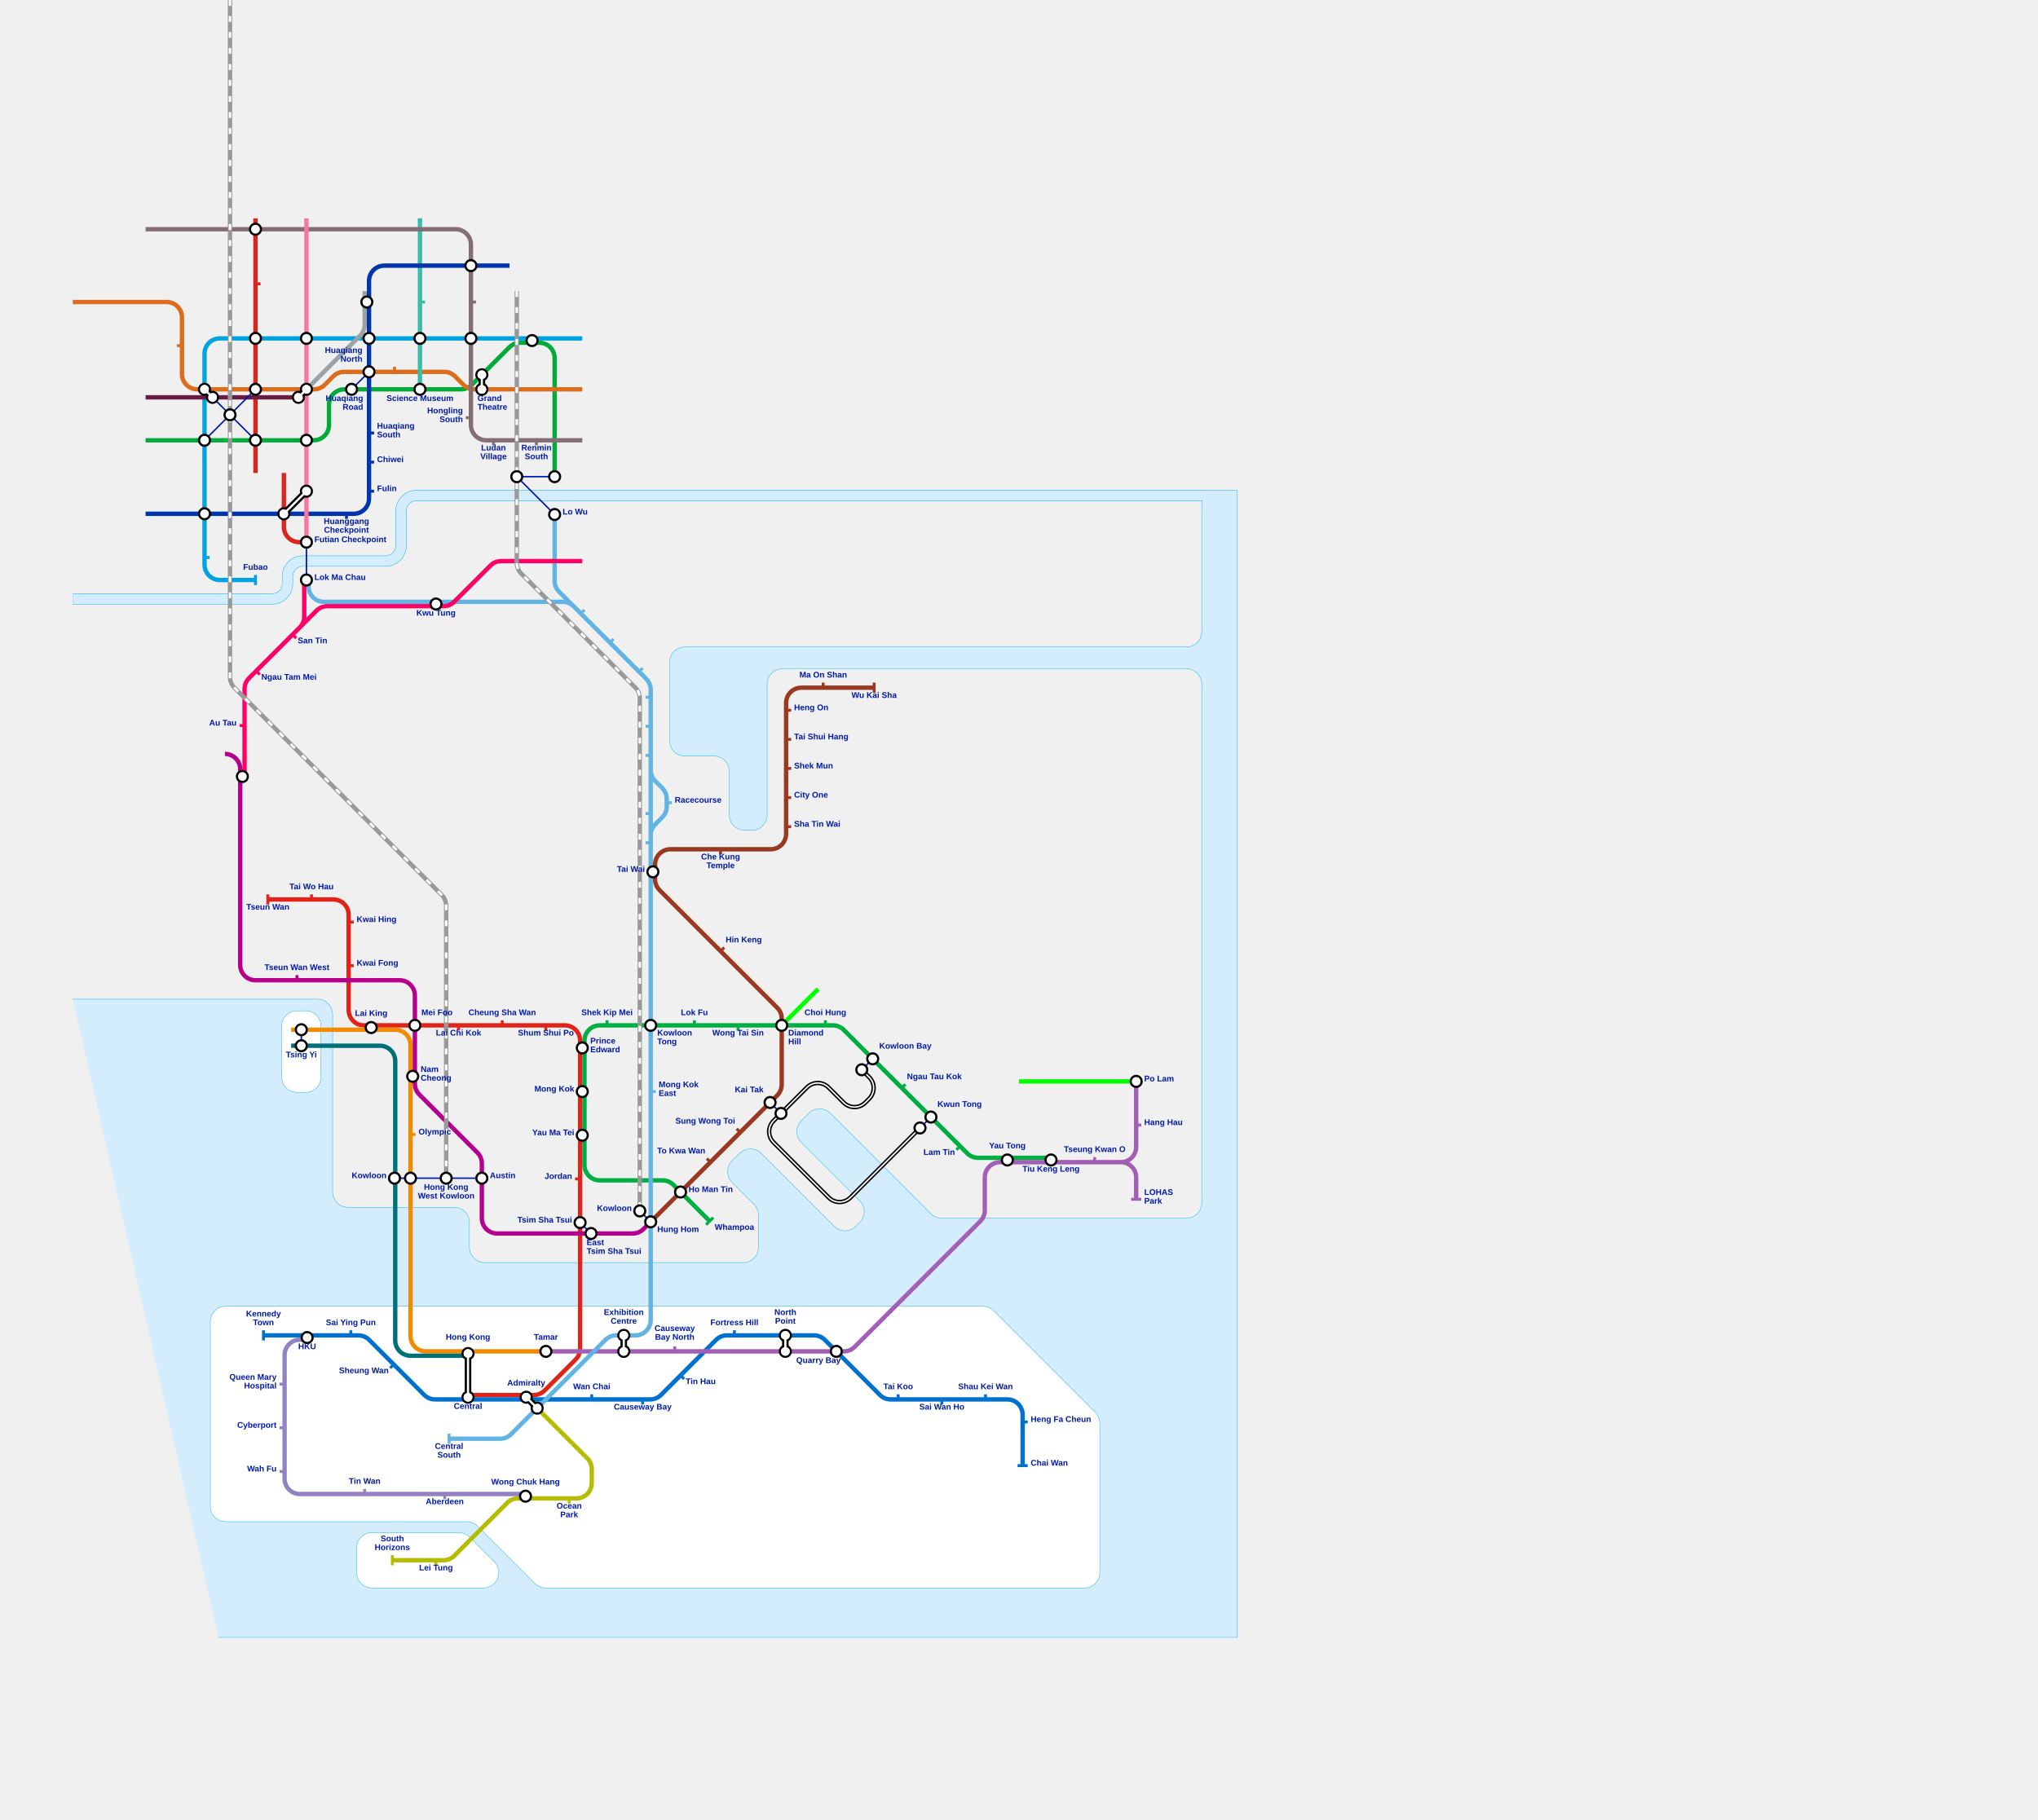
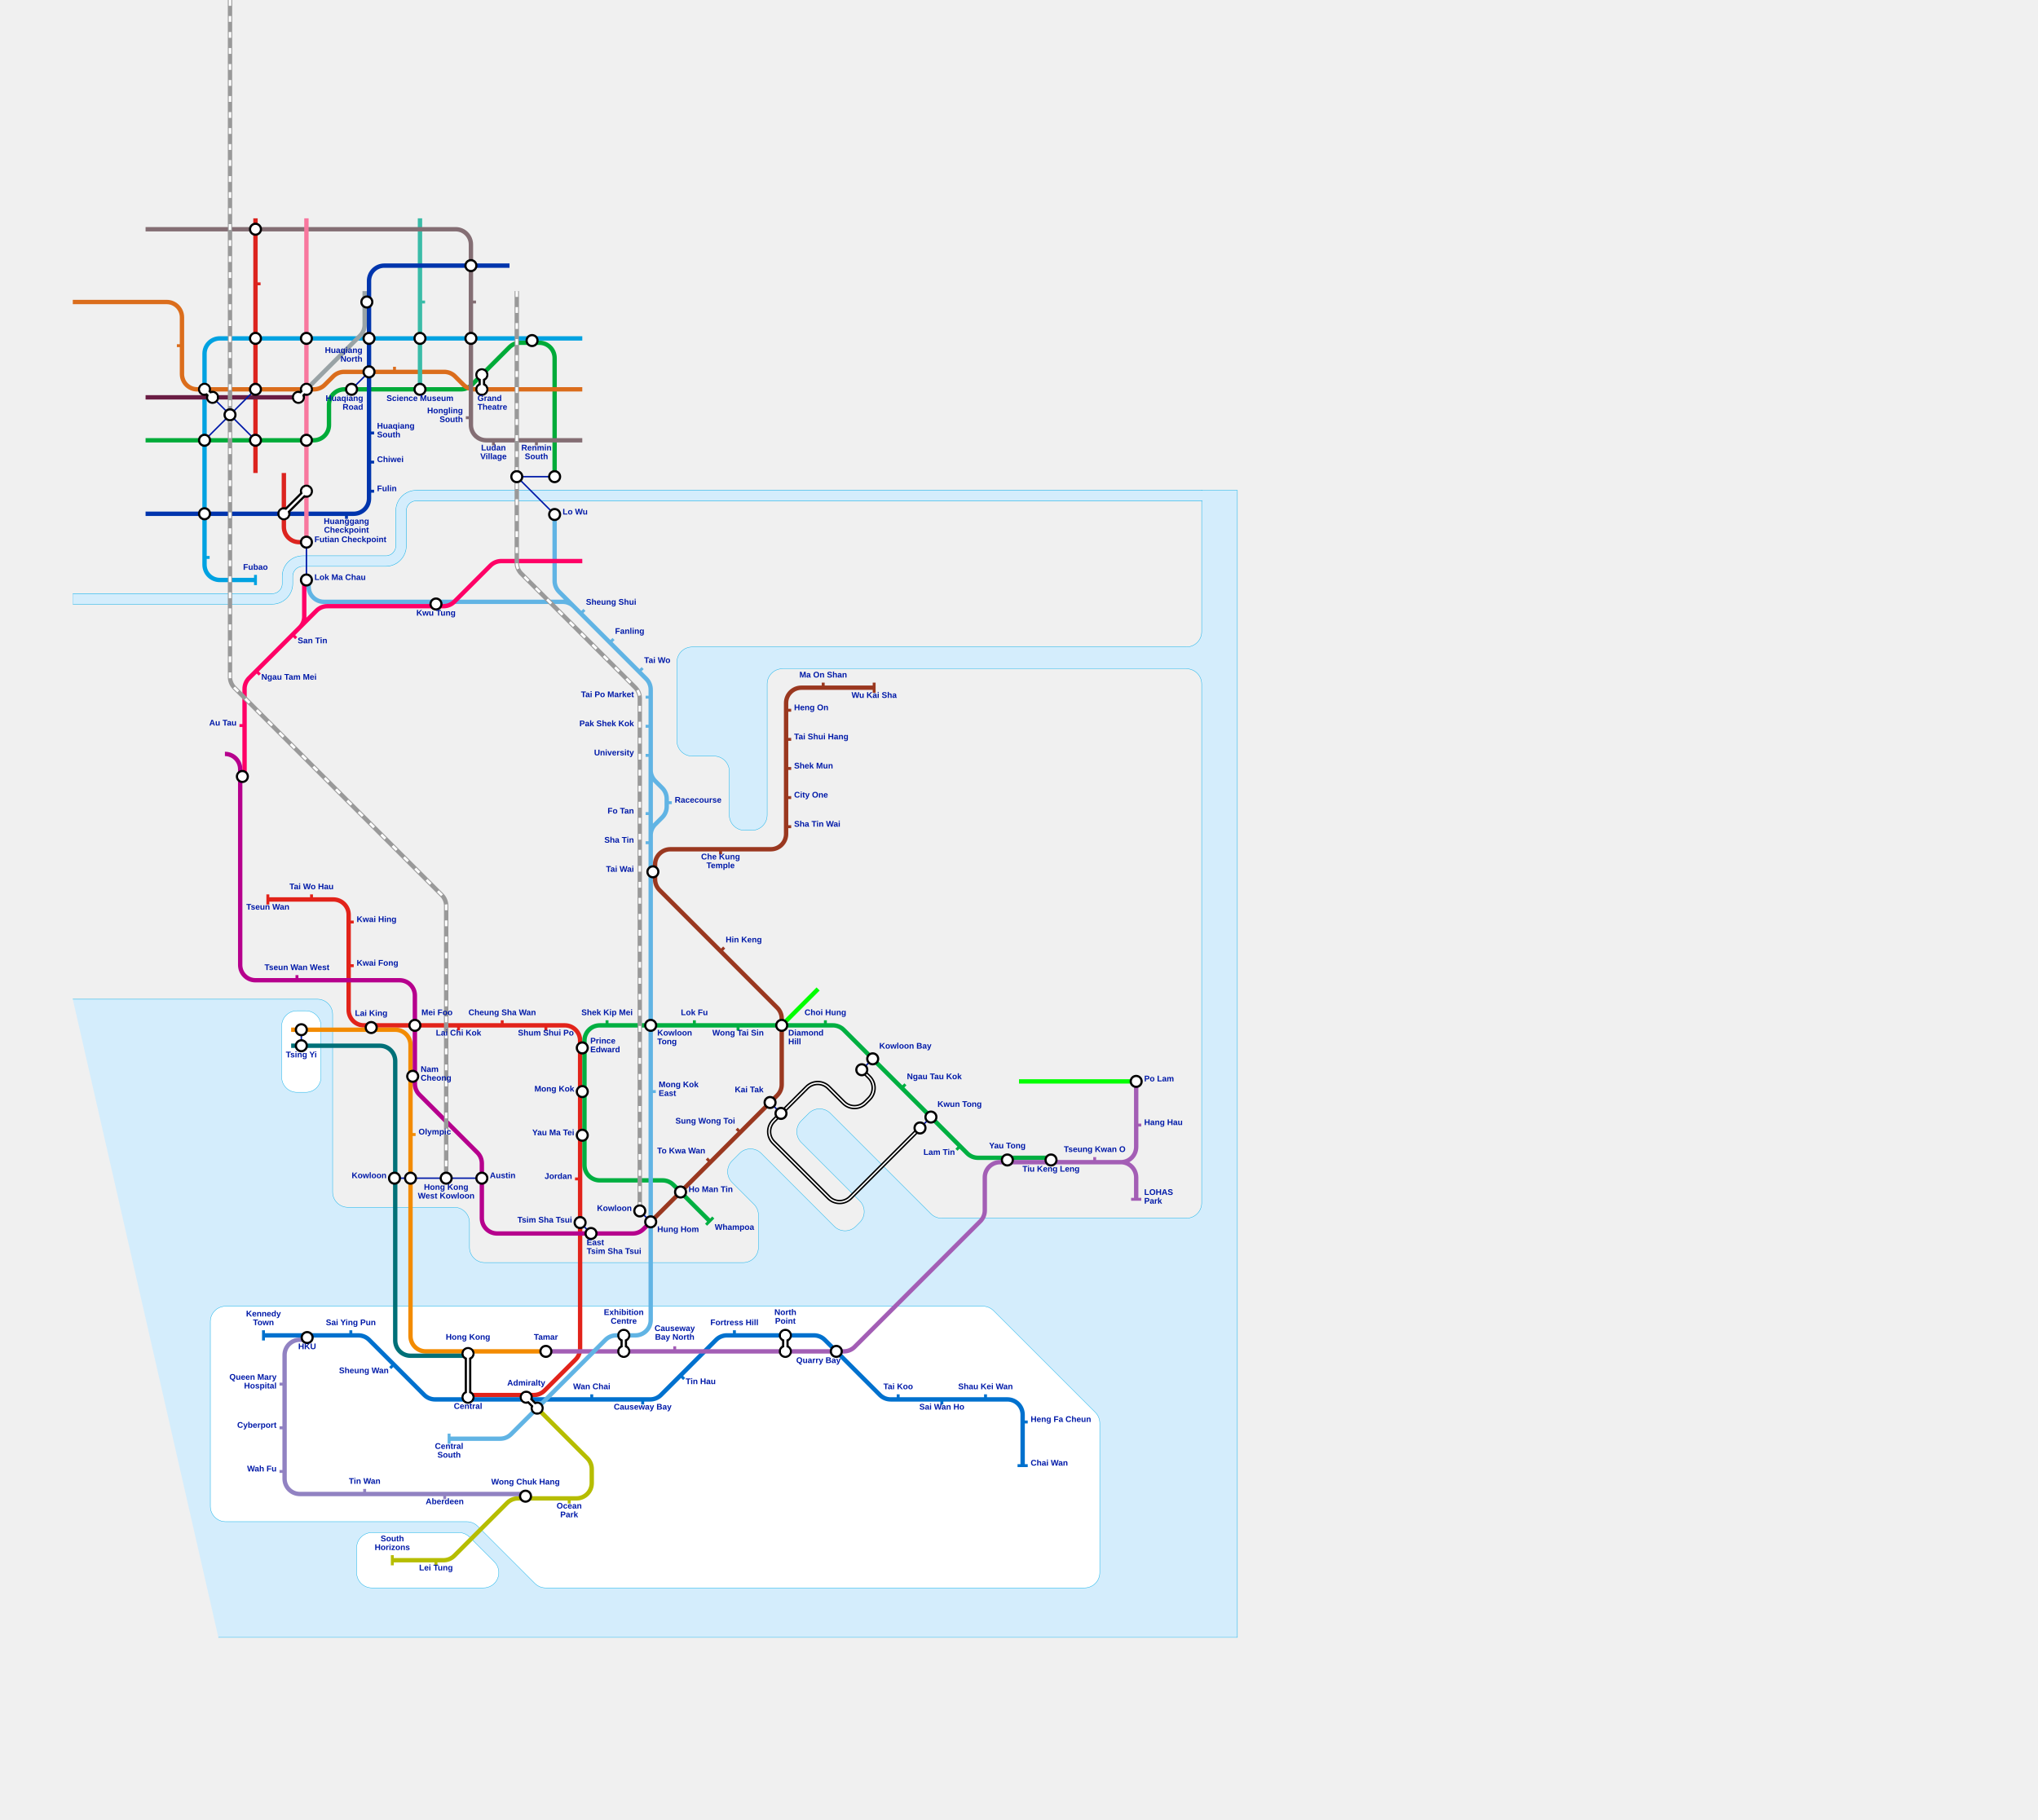
<svg xmlns="http://www.w3.org/2000/svg" xmlns:xlink="http://www.w3.org/1999/xlink" width="2800" height="2500" viewBox="-800 -1500 2800 2500">
  <style type="text/css">
        .LineDiagram {fill:none;stroke-width:6}
        .NonGZMTR {stroke:#fff;stroke-width:2}
        .Railway {stroke-dasharray:8,14;stroke-width:3.5;stroke:#fff}
        .DumbbellBG {stroke:#000;stroke-width:9}
        .DumbbellFG {stroke:#fff;stroke-width:3}
        .PaidTunnel {fill:none;stroke:#0019A8;stroke-width:2}
        .RiverBG {fill:none;stroke-width:15;stroke:#00ABE7}
        .RiverFG {fill:none;stroke-width:14;stroke:#D4EDFC}
        .Sea {stroke-width:0.5;stroke:#00ABE7;fill:#D4EDFC}
        .Island {stroke-width:0.5;stroke:#00ABE7;fill:#fff}
        .FlagBox {fill:none;stroke-width:8}
        .FlagBoxNameEN {
            font-family:Arial,"Hiragino Mincho ProN","PingFang HK","Meiryo UI",Meiryo,"Microsoft Jhenghei UI","Arial Unicode MS",sans-serif;
            font-weight:bold;
            alignment-baseline:middle;
            text-anchor:middle;
            font-size:4.5pt;
        }
        .FlagBoxNameZH {
            font-family:Arial,"Hiragino Mincho ProN","PingFang HK","Meiryo UI",Meiryo,"Microsoft Jhenghei UI","Arial Unicode MS",sans-serif;
            font-weight:bold;
            alignment-baseline:central;
            text-anchor:middle;
            font-size:3.7pt;
        }
        .StationTick {fill:none;stroke-width:4}
        .StationNameEN {
            font-family:Arial,"Hiragino Mincho ProN","PingFang HK","Meiryo UI",Meiryo,"Microsoft Jhenghei UI","Arial Unicode MS",sans-serif;
            fill:#0019A8;
            font-weight:bold;
            alignment-baseline:middle;
        }
        .StationNameZH {
            font-family:Arial,"Hiragino Mincho ProN","PingFang HK","Meiryo UI",Meiryo,"Microsoft Jhenghei UI","Arial Unicode MS",sans-serif;
            fill:#0019A8;
            font-weight:bold;
            alignment-baseline:central;
        }
        .cgz1 {stroke:#F3D03E}
        .cgz2 {stroke:#00629B}
        .cgz3 {stroke:#ECA154}
        .cgz4 {stroke:#00843D}
        .cgz5 {stroke:#C5003E}
        .cgz6 {stroke:#80225F}
        .cgz7 {stroke:#97D700}
        .cgz8 {stroke:#008C95}
        .cgz9 {stroke:#71CC98}
        .cgz10 {stroke:#7D9BC1}
        .cgz11 {stroke:#470A68}
        .cgz12 {stroke:#59621D}
        .cgz13 {stroke:#8E8C13}
        .cgz14 {stroke:#81312F}
        .cgz18 {stroke:#D48BC8}
        .cgz19 {stroke:#BB29BB}
        .cgz21 {stroke:#201747}
        .cgz22 {stroke:#041E42}
        .cgf {stroke:#C4D600}
        .cgzapm {stroke:#00B5E2}
        .cgzthz1 {stroke:#44A729}
        .cfs11 {stroke:#6600CC}
        .cunknown {stroke:#999999}
        .cprdir {stroke:#2F8072}
        
        .csz1 {stroke:#00AB39}
        .csz2 {stroke:#DB6D1C}
        .csz3 {stroke:#00A2E1}
        .csz4 {stroke:#DC241F}
        .csz6 {stroke:#3ABCA8}
        .csz7 {stroke:#0035AD}
        .csz9 {stroke:#846E74}
        .csz10 {stroke:#F8779E}
        .csz11 {stroke:#6A1D44}
        .csz14 {stroke:#99A3A6}

        .ctwl {stroke:#E2231A}
        .cktl {stroke:#00AF41}
        .cisl {stroke:#0071CE}
        .ctkl {stroke:#A35EB5}
        .ctcl {stroke:#F38B00}
        .cdrl {stroke:#E777CB}
        .cael {stroke:#007078}
        .csile {stroke:#B6BD00}
        .csilw {stroke:#9182C2}
        .cekl {stroke:#00FF00}
        .cerl {stroke:#61B4E4}
        .cwrl {stroke:#B6008D}
        .cmol {stroke:#9A3820}
        .cnol {stroke:#FF0066}
        .c360 {stroke:#94989A}
        .clrl {stroke:#CD9700}
        .cefls {stroke:#000000}

        .TfLLU {fill:#0019A8}
        .CorporateGrey {fill:#868F98}
    </style>
  <defs>
    <path id="st" class="StationTick" d="M 2,0 H 7" />
    <path id="term" class="StationTick" d="M -7,0 H 7" />
    <g id="int">
      <circle cx="0" cy="0" r="9" fill="#000" />
      <circle cx="0" cy="0" r="6" fill="#fff" />
    </g>
    <path id="flagbox" class="FlagBox" d="M -30,0 H 30" />
    <use xlink:href="#st" id="stsz1" class="csz1" />
    <use xlink:href="#st" id="stsz2" class="csz2" />
    <use xlink:href="#st" id="stsz3" class="csz3" />
    <use xlink:href="#term" id="termsz3" class="csz3" />
    <use xlink:href="#st" id="stsz4" class="csz4" />
    <use xlink:href="#st" id="stsz5" class="csz5" />
    <use xlink:href="#st" id="stsz6" class="csz6" />
    <use xlink:href="#st" id="stsz7" class="csz7" />
    <use xlink:href="#st" id="stsz9" class="csz9" />
    <use xlink:href="#st" id="stsz10" class="csz10" />
    <use xlink:href="#st" id="sttwl" class="ctwl" />
    <use xlink:href="#term" id="termtwl" class="ctwl" />
    <use xlink:href="#st" id="stktl" class="cktl" />
    <use xlink:href="#term" id="termktl" class="cktl" />
    <use xlink:href="#st" id="stisl" class="cisl" />
    <use xlink:href="#term" id="termisl" class="cisl" />
    <use xlink:href="#st" id="sttkl" class="ctkl" />
    <use xlink:href="#term" id="termtkl" class="ctkl" />
    <use xlink:href="#st" id="sttcl" class="ctcl" />
    <use xlink:href="#st" id="stsile" class="csile" />
    <use xlink:href="#term" id="termsile" class="csile" />
    <use xlink:href="#st" id="stsilw" class="csilw" />
    <use xlink:href="#st" id="sterl" class="cerl" />
    <use xlink:href="#term" id="termerl" class="cerl" />
    <use xlink:href="#st" id="stwrl" class="cwrl" />
    <use xlink:href="#st" id="stmol" class="cmol" />
    <use xlink:href="#term" id="termmol" class="cmol" />
    <use xlink:href="#st" id="stnol" class="cnol" />
    <g id="chinarail" transform="scale(0.0165) translate(-260,-305)" style="stroke:none;fill:#E60012">
      <path d="                 M169,273.5c0-19,14.7-34.8,33.7-36.3c18.9-1.5,38.1-2.2,57.4-2.2c19.3,0,38.4,0.8,57.3,2.2                 c19,1.5,33.7,17.3,33.7,36.3v47.3l-51.3,14.7c-11.2,3.2-18.9,13.4-18.9,25v147.8c0,17.4,12.2,32.3,29.3,35.7l110.6,22.1              c4.9,1,8.4,5.2,8.4,10.2V599H91v-22.7c0-5,3.5-9.2,8.4-10.2L209.9,544c17-3.4,29.3-18.3,29.3-35.7V360.5c0-11.6-7.7-21.8-18.9-25              L169,320.8V273.5z M309.4,31.7c0.2-1.2,0.3-2.4,0.3-3.6c0-14-11.1-25.4-24.9-26C276.6,1.4,268.3,1,260,1c-8.3,0-16.6,0.4-24.7,1.1              c-13.9,0.6-24.9,12-24.9,26c0,1.2,0.1,2.5,0.3,3.6C90.6,54.8,0,160.3,0,287c0,97.2,53.4,182,132.4,226.6l36.8-48.1              C104.3,432.4,59.8,364.9,59.8,287c0-110.6,89.6-200.2,200.2-200.2S460.2,176.4,460.2,287c0,77.9-44.5,145.4-109.4,178.5              c15,19.6,25.6,33.5,36.8,48.1C466.6,469,520,384.2,520,287C520,160.3,429.4,54.8,309.4,31.7z             " />
    </g>
    <g id="prdir" fill="#2f8072" stroke="none" transform="scale(0.045) translate(-120,-110)">
      <path d="m 123.261,86.979 c 18.826,44.554 49.388,83.668 88.995,112.823 l 13.143,9.675 19.351,-26.286 -13.143,-9.675 c -48.909,-36.002 -82.086,-89.248 -93.069,-148.784 -0.418,3.388 -0.841,6.777 -1.384,10.135 -0.715,4.415 -1.538,8.803 -2.466,13.159 -0.928,4.357 -1.961,8.681 -3.099,12.973 -1.138,4.292 -2.379,8.549 -3.723,12.768 -1.343,4.219 -2.789,8.402 -4.335,12.542 -0.084,0.226 -0.185,0.444 -0.27,0.67 z" />
      <path d="M 75.718,153.262 C 104.986,114.754 123.694,68.776 129.262,19.911 L 131.11,3.696 98.68,0 96.832,16.215 c -6.875,60.34 -36.537,115.622 -82.703,154.786 3.147,-1.324 6.295,-2.645 9.479,-3.845 4.184,-1.578 8.4,-3.048 12.641,-4.412 4.24,-1.364 8.505,-2.621 12.794,-3.77 4.288,-1.15 8.598,-2.193 12.927,-3.128 4.328,-0.935 8.675,-1.764 13.035,-2.485 0.238,-0.04 0.477,-0.061 0.715,-0.099 z" />
      <path d="m 157.156,160.728 c -47.997,-5.973 -97.153,0.937 -142.205,20.66 L 0,187.933 13.089,217.834 28.039,211.289 c 55.633,-24.355 118.334,-26.465 175.385,-6.208 -2.725,-2.056 -5.449,-4.116 -8.085,-6.266 -3.466,-2.826 -6.854,-5.733 -10.163,-8.716 -3.309,-2.982 -6.537,-6.039 -9.685,-9.17 -3.148,-3.131 -6.214,-6.335 -9.196,-9.608 -2.982,-3.273 -5.881,-6.616 -8.694,-10.025 -0.153,-0.186 -0.292,-0.382 -0.445,-0.569 z" />
    </g>
  </defs>
  <g id="cht_switch" style="opacity:0;cursor:pointer">
    <g id="cht_switch_base">
      <rect x="-690" y="-1040" width="10" height="10" style="fill:#fff;stroke:#000;stroke-width:1" />
      <text x="-675" y="-1030" font-size="14px" class="stname">Traditional Chinese</text>
    </g>
    <g id="cht_switch_over" style="visibility:hidden;opacity:0">
      <use xlink:href="#enabled" x="-690" y="-1040" />
      <text x="-675" y="-1030" style="stroke:#243588;stroke-width:0.5;font-size:14px" class="stname">Traditional Chinese</text>
      <set begin="cht_switch_base.click" end="cht_switch_over.click" attributeName="visibility" attributeType="CSS" to="visible" />
      <set begin="cht_switch_base.click" end="cht_switch_over.click" attributeName="opacity" attributeType="CSS" to="1" />
    </g>
    <animate attributeName="opacity" attributeType="CSS" values="0; 1" keyTimes="0; 1" dur="0.5s" fill="freeze" />
  </g>
-   <path id="Victoria_Harbour" class="Sea" d="         M -700,-127         H -364 a 21,21 0 0,1 21,21         V 138 a 21,21 0 0,0 21,21         H -176 a 21,21 0 0,1 21,21         V 214 a 21,21 0 0,0 21,21         H 221 a 21,21 0 0,0 21,-21         V 170 a 21,21 0 0,0 -6,-15         L 206,125 a 21,21 0 0,1 0,-30         L 216,85 a 21,21 0 0,1 30,0         L 346,185 a 21,21 0 0,0 30,0         L 381,180 a 21,21 0 0,0 0,-30         L 301,70 a 21,21 0 0,1 0,-30         L 311,30 a 21,21 0 0,1 30,0         L 479,168 a 21,21 0 0,0 15,6         H 830 a 21,21 0 0,0 21,-21         V -560 a 21,21 0 0,0 -21,-21         H 275 a 21,21 0 0,0 -21,21         V -380 a 21,21 0 0,1 -21,21         H 223 a 21,21 0 0,1 -21,-21         V -440 a 21,21 0 0,0 -21,-21         H 141 a 21,21 0 0,1 -21,-21         V -590 a 21,21 0 0,1 21,-21         H 830 a 21,21 0 0,0 21,-21         V -826.25          H 900         V 750         H -500     " />
+   <path id="Victoria_Harbour" class="Sea" d="         M -700,-127         H -364 a 21,21 0 0,1 21,21         V 138 a 21,21 0 0,0 21,21         H -176 a 21,21 0 0,1 21,21         V 214 a 21,21 0 0,0 21,21         H 221 a 21,21 0 0,0 21,-21         V 170 a 21,21 0 0,0 -6,-15         L 206,125 a 21,21 0 0,1 0,-30         L 216,85 a 21,21 0 0,1 30,0         L 346,185 a 21,21 0 0,0 30,0         L 381,180 a 21,21 0 0,0 0,-30         L 301,70 a 21,21 0 0,1 0,-30         L 311,30 a 21,21 0 0,1 30,0         L 479,168 a 21,21 0 0,0 15,6         H 830 a 21,21 0 0,0 21,-21          V -560 a 21,21 0 0,0 -21,-21         H 275 a 21,21 0 0,0 -21,21         V -380 a 21,21 0 0,1 -21,21         H 223 a 21,21 0 0,1 -21,-21         V -440 a 21,21 0 0,0 -21,-21         H 151 a 21,21 0 0,1 -21,-21         V -590 a 21,21 0 0,1 21,-21          H 830 a 21,21 0 0,0 21,-21         V -826.25          H 900         V 750         H -500     " />
  <path id="Hong_Kong_Island" class="Island" d="         M -300,591         H -490 a 21,21 0 0,1 -21,-21         V 316 a 21,21 0 0,1 21,-21         H 550 a 21,21 0 0,1 15,6         L 705,441 a 21,21 0 0,1 6,15         V 661 a 21,21 0 0,1 -21,21         H -50 a 21,21 0 0,1 -15,-6         L -144,597 a 21,21 0 0,0 -15,-6 Z     " />
  <path id="Ap_Lei_Chau" class="Island" d="         M -250,682         H -289 a 21,21 0 0,1 -21,-21         V 627 a 21,21 0 0,1 21,-21         H -170 a 21,21 0 0,1 15,6         L -121,646 a 21,21 0 0,1 -15,36 Z     " />
  <path id="Tsing_Yi_Island" class="Island" d="         M -359,-90         V -20 a 21,21 0 0,1 -21,21         H -392 a 21,21 0 0,1 -21,-21         V -90 a 21,21 0 0,1 21,-21         H -380 a 21,21 0 0,1 21,21 Z     " />
  <g class="RiverBG">
    <path id="Shenzhen_River" d="             M -700,-677             H -426 a 21,21 0 0,0 21,-21             V -708 a 21,21 0 0,1 21,-21             H -270 a 21,21 0 0,0 21,-21             V -798 a 21,21 0 0,1 21,-21             H 852         " />
  </g>
  <use xlink:href="#Shenzhen_River" class="RiverFG" />
  <g class="LineDiagram">
    <path id="SZ1_route" class="csz1" d="             M -600,-895             H -369 a 21,21 0 0,0 21,-21             V -944 a 21,21 0 0,1 21,-21             H -167 a 21,21 0 0,0 15,-6             L -100,-1023 a 21,21 0 0,1 15,-6             H -59 a 21,21 0 0,1 21,21             V -845         " />
    <path id="SZ2_route" class="csz2" d="             M -700,-1085             H -571 a 21,21 0 0,1 21,21             V -986 a 21,21 0 0,0 21,21             H -369 a 21,21 0 0,0 15,-6             L -342,-983 a 21,21 0 0,1 15,-6             H -190 a 21,21 0 0,1 15,6             L -163,-971 a 21,21 0 0,0 15,6             H 0         " />
    <path id="SZ3_route" class="csz3" d="             M -449,-703             H -498 a 21,21 0 0,1 -21,-21             M -519,-724             V -1014 a 21,21 0 0,1 21,-21             H 0         " />
    <path id="SZ4_route" class="csz4" d="             M -379,-755             H -389 a 21,21 0 0,1 -21,-21             V -850              M -449,-850             V -1200         " />
    <path id="SZ6_route" class="csz6" d="             M -223,-965             V -1200         " />
    <path id="SZ7_route" class="csz7" d="             M -600,-794             H -314 a 21,21 0 0,0 21,-21             V -1114 a 21,21 0 0,1 21,-21             H -100         " />
    <path id="SZ9_route" class="csz9" d="             M -600,-1185             H -174 a 21,21 0 0,1 21,21             V -916 a 21,21 0 0,0 21,21             H 0         " />
    <path id="SZ10_route" class="csz10" d="             M -379,-755             V -1200         " />
    <path id="SZ11_route" class="csz11" d="             M -390,-954             H -600         " />
    <path id="SZ14_route" class="csz14" d="             M -379,-965             L -305,-1039 a 21,21 0 0,0 6,-15             V -1100         " />
  </g>
  <g class="LineDiagram">
    <path id="TWL_route" class="ctwl" d="             M -432,-264             H -342 a 21,21 0 0,1 21,21             V -112 a 21,21 0 0,0 21,21             M -300,-91             H -24 a 21,21 0 0,1 21,21             V 353 a 21,21 0 0,1 -6,15             M -9,368             L -52,411 a 21,21 0 0,1 -15,6             M -67,417             H -153         " />
    <path id="KTL_route" class="cktl" d="             M 644,91             H 544 a 21,21 0 0,1 -15,-6             L 359,-85 a 21,21 0 0,0 -15,-6             H 300             H 24 a 21,21 0 0,0 -21,21             V 101 a 21,21 0 0,0 21,21             H 110 a 21,21 0 0,1 15,6             L 175,178         " />
    <path id="ISL_route" class="cisl" d="             M -438,335             H -308 a 21,21 0 0,1 15,6             L -217,417 a 21,21 0 0,0 15,6             H 93 a 21,21 0 0,0 15,-6             L 184,341 a 21,21 0 0,1 15,-6             H 318 a 21,21 0 0,1 15,6             L 409,417 a 21,21 0 0,0 15,6             H 584 a 21,21 0 0,1 21,21             V 514         " />
    <path id="TKL_route" class="ctkl" d="             M -50,357             H 359 a 21,21 0 0,0 15,-6             L 547,178 a 21,21 0 0,0 6,-15             V 118 a 21,21 0 0,1 21,-21             H 740 a 21,21 0 0,0 21,-21             V -14              M 740,97 a 21,21 0 0,1 21,21             V 148         " />
    <path id="TCL_route" class="ctcl" d="             M -400,-85             H -257 a 21,21 0 0,1 21,21             V 336 a 21,21 0 0,0 21,21             H -50         " />
    <path id="AEL_route" class="cael" d="             M -400,-63             H -278 a 21,21 0 0,1 21,21             V 342 a 21,21 0 0,0 21,21             H -153         " />
    <path id="SILE_route" class="csile" d="             M -62,435             L 7,504 a 21,21 0 0,1 6,15             V 538 a 21,21 0 0,1 -21,21             H -88 a 21,21 0 0,0 -15,6             L -176,638 a 21,21 0 0,1 -15,6             H -261         " />
    <path id="SILW_route" class="csilw" d="             M -378,341             H -388 a 21,21 0 0,0 -21,21             V 532 a 21,21 0 0,0 21,21             H -78         " />
    <path id="EKL_route" class="cekl" d="             M 274,-91             L 324,-141             M 600,-14             H 761         " />
    <path id="ERL_route" class="cerl" d="             M -38,-793             V -702 a 21,21 0 0,0 6,15             L 88,-567 a 21,21 0 0,1 6,15             M 94,-552             V 314 a 21,21 0 0,1 -21,21             H 47 a 21,21 0 0,0 -15,6             L -98,471 a 21,21 0 0,1 -15,6             H -183              M 94,-352 a 21,21 0 0,1 6,-15             L 110,-377 a 21,21 0 0,0 6,-15             V -402 a 21,21 0 0,0 -6,-15             L 100,-427 a 21,21 0 0,1 -6,-15              M -12,-667 a 21,21 0 0,0 -15,-6             H -355 a 21,21 0 0,1 -21,-21             V -703         " />
    <path id="WRL_route" class="cwrl" d="             M -491,-464 a 21,21 0 0,1 21,21             V -174 a 21,21 0 0,0 21,21             H -251 a 21,21 0 0,1 21,21             V -11 a 21,21 0 0,0 6,15             L -144,84 a 21,21 0 0,1 6,15             V 174 a 21,21 0 0,0 21,21             H 69 a 21,21 0 0,0 15,-6             L 94,179         " />
    <path id="MOL_route" class="cmol" d="             M 94,179             L 268,5 a 21,21 0 0,0 6,-15             V -100 a 21,21 0 0,0 -6,-15             L 106,-277 a 21,21 0 0,1 -6,-15             V -312 a 21,21 0 0,1 21,-21             H 259 a 21,21 0 0,0 21,-21             V -534 a 21,21 0 0,1 21,-21             H 401         " />
    <path id="NOL_route" class="cnol" d="             M -464,-433             V -553 a 21,21 0 0,1 6,-15             L -365,-661 a 21,21 0 0,1 15,-6             H -191 a 21,21 0 0,0 15,-6             L -126,-723 a 21,21 0 0,1 15,-6             H 0              M -388,-638 a 21,21 0 0,0 6,-15             V -703         " />
    <g class="cefls">
      <path id="EFLS_route" d="             M 384,-30             L 394,-20 a 21,21 0 0,1 0,30             L 389,15 a 21,21 0 0,1 -30,0             L 338.5,-5.5 a 21,21 0 0,0 -30,0             L 263,40 a 21,21 0 0,0 0,30             L 338.5,145.5 a 21,21 0 0,0 30,0             L 464,50             " />
    </g>
    <use xlink:href="#EFLS_route" class="NonGZMTR" />
    <g class="cunknown">
      <path id="Guangshen_Railway" d="                 M -90,-1100                 V -727 a 21,21 0 0,0 6,15                 L 73,-555 a 21,21 0 0,1 6,15                 V 164             " />
      <path id="GZ_SZ_HK_Railway" d="                 M -484,-1500                 V -570 a 21,21 0 0,0 6,15                 L -193,-270 a 21,21 0 0,1 6,15                 V 119             " />
    </g>
    <use xlink:href="#Guangshen_Railway" class="Railway" />
    <use xlink:href="#GZ_SZ_HK_Railway" class="Railway" />
  </g>
  <g id="Guangshen_Railway_station_icons">
    <path class="PaidTunnel" d="             M -90,-845 H -38             M -90,-845 L -38,-793             M 79,164 L 94,179         " />
    <use xlink:href="#int" x="-90" y="-845" id="Shenzhen" />
    <use xlink:href="#int" x="79" y="164" id="Kowloon" />
  </g>
  <g id="GZ_SZ_HK_Railway_station_icons">
    <path class="PaidTunnel" d="             M -508,-954 L -449,-895             M -519,-895 L -449,-965             M -236,119 H -138         " />
    <use xlink:href="#int" x="-484" y="-930" id="Futian" />
    <use xlink:href="#int" x="-187" y="119" id="West_Kowloon" />
  </g>
  <g id="SZ1_station_icons">
    <use xlink:href="#int" x="-519" y="-895" id="Shopping_Park" />
    <use xlink:href="#int" x="-449" y="-895" id="CEC" />
    <use xlink:href="#int" x="-379" y="-895" id="Gangxia" />
    <path class="PaidTunnel" d="             M -317,-965 L -293,-989         " />
    <use xlink:href="#int" x="-317" y="-965" id="Huaqiang_Rd" />
    <use xlink:href="#int" x="-223" y="-965" id="Science_Museum" />
    <use xlink:href="#int" x="-138" y="-985" id="Grand_Theatre" />
    <use xlink:href="#int" x="-69" y="-1032" id="Laojie" />
    <use xlink:href="#int" x="-38" y="-845" id="Luohu" />
  </g>
  <g id="SZ2_station_icons">
    <use xlink:href="#stsz2" transform="translate(-550,-1025)rotate(180)" id="Lianhua_West" />
    <use xlink:href="#int" x="-519" y="-965" id="Futian" />
    <use xlink:href="#int" x="-449" y="-965" id="Civic_Centre" />
    <use xlink:href="#int" x="-379" y="-965" id="Gangxia_North" />
    <use xlink:href="#int" x="-293" y="-989" id="Huaqiang_North" />
    <use xlink:href="#stsz2" transform="translate(-258,-989)rotate(-90)" id="Yannan" />
    <use xlink:href="#int" x="-138" y="-965" id="Grand_Theatre_SZ2" />
    <g class="DumbbellBG">
      <path id="GrandTheatre_Interchange" d="                 M -138,-985 V -965             " />
    </g>
    <use xlink:href="#GrandTheatre_Interchange" class="DumbbellFG" />
    <circle cx="-138" cy="-985" r="6" fill="#fff" />
    <circle cx="-138" cy="-965" r="6" fill="#fff" />
  </g>
  <g id="SZ3_station_icons">
    <use xlink:href="#termsz3" transform="translate(-449,-703)rotate(90)" id="Fubao" />
    <use xlink:href="#stsz3" transform="translate(-519,-734)rotate(0)" id="Yitian" />
    <use xlink:href="#int" x="-519" y="-794" id="Shixia" />
    <use xlink:href="#int" x="-449" y="-1035" id="Childrens_Palace" />
    <use xlink:href="#int" x="-379" y="-1035" id="Lianhuacun" />
    <use xlink:href="#int" x="-293" y="-1035" id="Huaxin" />
    <use xlink:href="#int" x="-223" y="-1035" id="Tongxinling" />
    <use xlink:href="#int" x="-153" y="-1035" id="Hongling" />
  </g>
  <g id="SZ4_station_icons">
    <use xlink:href="#int" x="-449" y="-1185" id="Shangmeilin" />
    <use xlink:href="#stsz4" transform="translate(-449,-1110)rotate(0)" id="Lianhua_North" />
    <use xlink:href="#int" x="-410" y="-794" id="Fumin" />
    <path class="PaidTunnel" d="             M -379,-755 V -703         " />
    <use xlink:href="#int" x="-379" y="-755" id="Futian_Checkpoint" />
  </g>
  <g id="SZ6_station_icons">
    <use xlink:href="#stsz6" transform="translate(-223,-1085)rotate(0)" id="Sports_Centre" />
  </g>
  <g id="SZ7_station_icons">
    <use xlink:href="#stsz7" transform="translate(-324,-794)rotate(90)" id="Huanggang_Checkpoint" />
    <use xlink:href="#stsz7" transform="translate(-293,-825)" id="Fulin" />
    <use xlink:href="#stsz7" transform="translate(-293,-865)" id="Chiwei" />
    <use xlink:href="#stsz7" transform="translate(-293,-905)" id="Huaqiang_South" />
    <use xlink:href="#int" x="-296" y="-1085" id="Huangmugang" />
    <use xlink:href="#int" x="-153" y="-1135" id="Hongling_North" />
  </g>
  <g id="SZ9_station_icons">
    <use xlink:href="#stsz9" transform="translate(-153,-1085)rotate(0)" id="Yuanling" />
    <use xlink:href="#stsz9" transform="translate(-153,-926)rotate(180)" id="Hongling_South" />
    <use xlink:href="#stsz9" transform="translate(-122,-895)rotate(90)" id="Ludancun" />
    <use xlink:href="#stsz9" transform="translate(-63,-895)rotate(90)" id="Renmin_South" />
  </g>
  <g id="SZ10_station_icons">
    <use xlink:href="#int" x="-379" y="-825" id="Fumin_SZ10" />
    <g class="DumbbellBG">
      <path id="Fumin_Interchange" d="                 M -410,-794 L -379,-825             " />
    </g>
    <use xlink:href="#Fumin_Interchange" class="DumbbellFG" />
    <circle cx="-410" cy="-794" r="6" fill="#fff" />
    <circle cx="-379" cy="-825" r="6" fill="#fff" />
  </g>
  <g id="SZ11_station_icons">
    <use xlink:href="#int" x="-390" y="-954" id="Gangxia_North_SZ11" />
    <g class="DumbbellBG">
      <path id="Gangxia_North_Interchange" d="                 M -390,-954 L -379,-965             " />
    </g>
    <use xlink:href="#Gangxia_North_Interchange" class="DumbbellFG" />
    <circle cx="-390" cy="-954" r="6" fill="#fff" />
    <circle cx="-379" cy="-965" r="6" fill="#fff" />
    <use xlink:href="#int" x="-508" y="-954" id="Futian_SZ11" />
    <g class="DumbbellBG">
      <path id="Futian_Interchange" d="                 M -519,-965 L -508,-954             " />
    </g>
    <use xlink:href="#Futian_Interchange" class="DumbbellFG" />
    <circle cx="-519" cy="-965" r="6" fill="#fff" />
    <circle cx="-508" cy="-954" r="6" fill="#fff" />
  </g>
  <g id="TWL_station_icons">
    <use xlink:href="#termtwl" transform="translate(-432,-264)rotate(90)" id="TSW" />
    <use xlink:href="#sttwl" transform="translate(-372,-264)rotate(-90)" id="TWH" />
    <use xlink:href="#sttwl" transform="translate(-321,-233)rotate(0)" id="KWH" />
    <use xlink:href="#sttwl" transform="translate(-321,-173)rotate(0)" id="KWF" />
    <use xlink:href="#int" transform="translate(-290,-88)" id="LAK" />
    <use xlink:href="#int" x="-230" y="-91" id="MEF" />
    <use xlink:href="#sttwl" transform="translate(-170,-91)rotate(90)" id="LCK" />
    <use xlink:href="#sttwl" transform="translate(-110,-91)rotate(-90)" id="CSW" />
    <use xlink:href="#sttwl" transform="translate(-50,-91)rotate(90)" id="SSP" />
    <use xlink:href="#int" x="0" y="-60" id="PRE" />
    <use xlink:href="#int" x="0" y="0" id="MOK" />
    <use xlink:href="#int" x="0" y="60" id="YMT" />
    <use xlink:href="#sttwl" transform="translate(-3,120)rotate(180)" id="JOR" />
    <path class="PaidTunnel" d="             M -3,180 L 12,195         " />
    <use xlink:href="#int" x="-3" y="180" id="TST" />
    <use xlink:href="#int" x="-77" y="420" id="ADM" />
    <use xlink:href="#int" x="-157" y="420" id="CEN" />
  </g>
  <g id="KTL_station_icons">
    <use xlink:href="#int" x="644" y="94" id="TIK" />
    <use xlink:href="#int" x="584" y="94" id="YAT" />
    <use xlink:href="#stktl" transform="translate(519,75)rotate(135)" id="LAT" />
    <path class="PaidTunnel" d="             M 479,35 L 464,50         " />
    <use xlink:href="#int" x="479" y="35" id="KWT" />
    <use xlink:href="#stktl" transform="translate(439,-5)rotate(-45)" id="NTK" />
    <path class="PaidTunnel" d="             M 399,-45 L 384,-30         " />
    <use xlink:href="#int" x="399" y="-45" id="KOB" />
    <use xlink:href="#stktl" transform="translate(334,-91)rotate(-90)" id="CHH" />
    <use xlink:href="#int" x="274" y="-91" id="DIH" />
    <use xlink:href="#stktl" transform="translate(214,-91)rotate(90)" id="WTS" />
    <use xlink:href="#stktl" transform="translate(154,-91)rotate(-90)" id="LOF" />
    <use xlink:href="#int" x="94" y="-91" id="KOT" />
    <use xlink:href="#stktl" transform="translate(34,-91)rotate(-90)" id="SKM" />
    <use xlink:href="#int" x="135" y="138" id="HOM" />
    <use xlink:href="#termktl" transform="translate(175,178)rotate(-45)" id="WHA" />
  </g>
  <g id="ISL_station_icons">
    <use xlink:href="#termisl" transform="translate(-438,335)rotate(-90)" id="KET" />
    <use xlink:href="#int" x="-378" y="338" id="HKU" />
    <use xlink:href="#stisl" transform="translate(-318,335)rotate(-90)" id="SYP" />
    <use xlink:href="#stisl" transform="translate(-259,375)rotate(135)" id="SHW" />
    <use xlink:href="#stisl" transform="translate(13,423)rotate(-90)" id="WAC" />
    <use xlink:href="#stisl" transform="translate(83,423)rotate(90)" id="CAB" />
    <use xlink:href="#stisl" transform="translate(135,390)rotate(45)" id="TIH" />
    <use xlink:href="#stisl" transform="translate(209,335)rotate(-90)" id="FOH" />
    <use xlink:href="#int" x="279" y="335" id="NOP" />
    <use xlink:href="#int" x="349" y="357" id="QUB" />
    <use xlink:href="#stisl" transform="translate(434,423)rotate(-90)" id="TAK" />
    <use xlink:href="#stisl" transform="translate(494,423)rotate(90)" id="SWH" />
    <use xlink:href="#stisl" transform="translate(554,423)rotate(-90)" id="SKW" />
    <use xlink:href="#stisl" transform="translate(605,454)rotate(0)" id="HFC" />
    <use xlink:href="#termisl" transform="translate(605,514)rotate(0)" id="CHW" />
  </g>
  <g id="TKL_station_icons">
    <use xlink:href="#int" x="57" y="357" id="EXC_TKL" />
    <use xlink:href="#sttkl" transform="translate(127,357)rotate(-90)" id="CBN" />
    <use xlink:href="#int" x="279" y="357" id="NOP_TKL" />
    <g class="DumbbellBG">
      <path id="NOP_Interchange" d="                 M 279,357 V 335             " />
    </g>
    <use xlink:href="#NOP_Interchange" class="DumbbellFG" />
    <circle cx="279" cy="357" r="6" fill="#fff" />
    <circle cx="279" cy="335" r="6" fill="#fff" />
    <use xlink:href="#sttkl" transform="translate(704,97)rotate(-90)" id="TKO" />
    <use xlink:href="#sttkl" transform="translate(761,46)rotate(0)" id="HAH" />
    <use xlink:href="#int" x="761" y="-14" id="POA" />
    <use xlink:href="#termtkl" transform="translate(761,148)rotate(0)" id="LHP" />
  </g>
  <g id="TCL_station_icons">
    <path class="PaidTunnel" d="             M -386,-85 V -63         " />
    <use xlink:href="#int" transform="translate(-386,-85)" id="TSY" />
    <path class="PaidTunnel" d="             M -236,119 H -258         " />
    <use xlink:href="#sttcl" transform="translate(-236,59)rotate(0)" id="OLY" />
    <use xlink:href="#int" x="-236" y="119" id="KOW" />
    <use xlink:href="#int" x="-157" y="360" id="HOK" />
    <g class="DumbbellBG">
      <path id="HOK_CEN_Interchange" d="                 M -157,360 V 420             " />
    </g>
    <use xlink:href="#HOK_CEN_Interchange" class="DumbbellFG" />
    <circle cx="-157" cy="360" r="6" fill="#fff" />
    <circle cx="-157" cy="420" r="6" fill="#fff" />
    <use xlink:href="#int" x="-50" y="357" id="TAM" />
  </g>
  <g id="AEL_station_icons">
    <use xlink:href="#int" transform="translate(-386,-63)" id="TSY_AEL" />
    <use xlink:href="#int" x="-258" y="119" id="KOW_AEL" />
  </g>
  <g id="SILE_station_icons">
    <use xlink:href="#int" x="-62" y="435" id="ADM_SILE" />
    <g class="DumbbellBG">
      <path id="ADM_Interchange" d="                 M -62,435 L -77,420             " />
    </g>
    <use xlink:href="#ADM_Interchange" class="DumbbellFG" />
    <circle cx="-62" cy="435" r="6" fill="#fff" />
    <circle cx="-77" cy="420" r="6" fill="#fff" />
    <use xlink:href="#stsile" transform="translate(-18,559)rotate(90)" id="OCP" />
    <use xlink:href="#int" x="-78" y="556" id="WCH" />
    <use xlink:href="#stsile" transform="translate(-201,644)rotate(90)" id="LET" />
    <use xlink:href="#termsile" transform="translate(-261,644)rotate(90)" id="SOH" />
  </g>
  <g id="SILW_station_icons">
    <use xlink:href="#stsilw" transform="translate(-409,402)rotate(180)" id="QMH" />
    <use xlink:href="#stsilw" transform="translate(-409,462)rotate(180)" id="CYB" />
    <use xlink:href="#stsilw" transform="translate(-409,522)rotate(180)" id="WAF" />
    <use xlink:href="#stsilw" transform="translate(-299,553)rotate(-90)" id="TIW" />
    <use xlink:href="#stsilw" transform="translate(-189,553)rotate(90)" id="ABE" />
  </g>
  <g id="ERL_station_icons">
    <use xlink:href="#int" transform="translate(-379,-703)" id="LMC" />
    <use xlink:href="#int" x="-201" y="-670" id="KTU" />
    <use xlink:href="#int" transform="translate(-38,-793)" id="LOW" />
    <use xlink:href="#sterl" transform="translate(-2,-657)rotate(-45)" id="SHS" />
    <use xlink:href="#sterl" transform="translate(38,-617)rotate(-45)" id="FAN" />
    <use xlink:href="#sterl" transform="translate(78,-577)rotate(-45)" id="TWO" />
    <use xlink:href="#sterl" transform="translate(94,-542)rotate(180)" id="TAP" />
    <use xlink:href="#sterl" transform="translate(94,-502)rotate(180)" id="PAS" />
    <use xlink:href="#sterl" transform="translate(94,-462)rotate(180)" id="UNI" />
    <use xlink:href="#sterl" transform="translate(116,-397)" id="RAC" />
    <use xlink:href="#sterl" transform="translate(94,-382)rotate(180)" id="FOT" />
    <use xlink:href="#sterl" transform="translate(94,-342)rotate(180)" id="SHT" />
    <use xlink:href="#int" x="97" y="-302" id="TAW" />
    <use xlink:href="#sterl" transform="translate(94,0)rotate(0)" id="MKK" />
    <use xlink:href="#int" x="94" y="179" id="HUH" />
    <use xlink:href="#int" x="57" y="335" id="EXC" />
    <g class="DumbbellBG">
      <path id="EXC_Interchange" d="                 M 57,335 V 357             " />
    </g>
    <use xlink:href="#EXC_Interchange" class="DumbbellFG" />
    <circle cx="57" cy="335" r="6" fill="#fff" />
    <circle cx="57" cy="357" r="6" fill="#fff" />
    <use xlink:href="#termerl" transform="translate(-183,477)rotate(90)" id="CES" />
  </g>
  <g id="WRL_station_icons">
    <use xlink:href="#int" x="-467" y="-433" id="KSR" />
    <use xlink:href="#stwrl" transform="translate(-392,-153)rotate(-90)" id="TWW" />
    <use xlink:href="#int" x="-233" y="-21" id="NAC" />
    <use xlink:href="#int" x="-138" y="119" id="AUS" />
    <use xlink:href="#int" x="12" y="195" id="ETS" />
  </g>
  <g id="MOL_station_icons">
    <use xlink:href="#stmol" transform="translate(176,97)rotate(-135)" id="TKW" />
    <use xlink:href="#stmol" transform="translate(217,56)rotate(-135)" id="SUW" />
    <path class="PaidTunnel" d="             M 258,15 L 273,30         " />
    <use xlink:href="#int" x="258" y="15" id="KAT" />
    <use xlink:href="#stmol" transform="translate(190,-193)rotate(-45)" id="HIK" />
    <use xlink:href="#stmol" transform="translate(190,-333)rotate(90)" id="CKT" />
    <use xlink:href="#stmol" transform="translate(280,-364)rotate(0)" id="STW" />
    <use xlink:href="#stmol" transform="translate(280,-404)rotate(0)" id="CIO" />
    <use xlink:href="#stmol" transform="translate(280,-444)rotate(0)" id="SHM" />
    <use xlink:href="#stmol" transform="translate(280,-484)rotate(0)" id="TSH" />
    <use xlink:href="#stmol" transform="translate(280,-524)rotate(0)" id="HEO" />
    <use xlink:href="#stmol" transform="translate(331,-555)rotate(-90)" id="MOS" />
    <use xlink:href="#termmol" transform="translate(401,-555)rotate(-90)" id="WKS" />
  </g>
  <g id="NOL_station_icons">
    <use xlink:href="#stnol" transform="translate(-464,-503)rotate(180)" id="AUT" />
    <use xlink:href="#stnol" transform="translate(-448,-578)rotate(45)" id="NTM" />
    <use xlink:href="#stnol" transform="translate(-398,-628)rotate(45)" id="SAT" />
  </g>
  <g id="EFLS_station_icons">
    <use xlink:href="#int" x="384" y="-30" id="KOB_EFLS" />
    <use xlink:href="#int" x="273" y="30" id="KAT_EFLS" />
    <use xlink:href="#int" x="464" y="50" id="KWT_EFLS" />
  </g>
  <g id="Station_names_EN" font-size="8.5pt" style="visibility:visible">
    <g id="Guangshen_Railway_names_EN">
      <g text-anchor="end">
        <text x="68" y="164" class="StationNameEN">Kowloon</text>
      </g>
    </g>
    <g id="GZ_SZ_HK_Railway_names_EN">
      <g text-anchor="middle">
        <text x="-187" y="135" class="StationNameEN">Hong Kong<tspan x="-187" dy="12" class="StationNameEN">West Kowloon</tspan>
        </text>
      </g>
    </g>
    <g id="SZ1_names_EN">
      <g text-anchor="middle">
        <text x="-223" y="-949" class="StationNameEN">Science Museum</text>
      </g>
      <g text-anchor="end">
        <text x="-301" y="-949" class="StationNameEN">Huaqiang<tspan x="-301" dy="12" class="StationNameEN">Road</tspan>
        </text>
      </g>
    </g>
    <g id="SZ2_names_EN">
      <g text-anchor="start">
        <text x="-144" y="-949" class="StationNameEN">Grand<tspan x="-144" dy="12" class="StationNameEN">Theatre</tspan>
        </text>
      </g>
      <g text-anchor="end">
        <text x="-302" y="-1003" class="StationNameEN">North<tspan x="-302" dy="-12" class="StationNameEN">Huaqiang</tspan>
        </text>
      </g>
    </g>
    <g id="SZ3_names_EN">
      <g text-anchor="middle">
        <text x="-449" y="-717" class="StationNameEN">Fubao</text>
      </g>
    </g>
    <g id="SZ4_names_EN">
      <g text-anchor="start">
        <text x="-368" y="-755" class="StationNameEN">Futian Checkpoint</text>
      </g>
    </g>
    <g id="SZ7_names_EN">
      <g text-anchor="start">
        <text x="-282" y="-825" class="StationNameEN">Fulin</text>
        <text x="-282" y="-865" class="StationNameEN">Chiwei</text>
        <text x="-282" y="-911" class="StationNameEN">Huaqiang<tspan x="-282" dy="12" class="StationNameEN">South</tspan>
        </text>
      </g>
      <g text-anchor="middle">
        <text x="-324" y="-780" class="StationNameEN">Huanggang<tspan x="-324" dy="12" class="StationNameEN">Checkpoint</tspan>
        </text>
      </g>
    </g>
    <g id="SZ9_names_EN">
      <g text-anchor="middle">
        <text x="-122" y="-881" class="StationNameEN">Ludan<tspan x="-122" dy="12" class="StationNameEN">Village</tspan>
        </text>
        <text x="-63" y="-881" class="StationNameEN">Renmin<tspan x="-63" dy="12" class="StationNameEN">South</tspan>
        </text>
      </g>
      <g text-anchor="end">
        <text x="-164" y="-932" class="StationNameEN">Hongling<tspan x="-164" dy="12" class="StationNameEN">South</tspan>
        </text>
      </g>
    </g>
    <g id="TWL_names_EN">
      <g text-anchor="start">
        <text x="-310" y="-233" class="StationNameEN">Kwai Hing</text>
        <text x="-310" y="-173" class="StationNameEN">Kwai Fong</text>
        <text x="-221" y="-105" class="StationNameEN">Mei Foo</text>
        <text x="11" y="-66" class="StationNameEN">Prince<tspan x="11" dy="12" class="StationNameEN">Edward</tspan>
        </text>
      </g>
      <g text-anchor="middle">
        <text x="-432" y="-250" class="StationNameEN">Tseun Wan</text>
        <text x="-372" y="-278" class="StationNameEN">Tai Wo Hau</text>
        <text x="-290" y="-104" class="StationNameEN">Lai King</text>
        <text x="-170" y="-77" class="StationNameEN">Lai Chi Kok</text>
        <text x="-110" y="-105" class="StationNameEN">Cheung Sha Wan</text>
        <text x="-50" y="-77" class="StationNameEN">Shum Shui Po</text>
        <text x="-77" y="404" class="StationNameEN">Admiralty</text>
        <text x="-157" y="436" class="StationNameEN">Central</text>
      </g>
      <g text-anchor="end">
        <text x="-11" y="0" class="StationNameEN">Mong Kok</text>
        <text x="-11" y="60" class="StationNameEN">Yau Ma Tei</text>
        <text x="-14" y="120" class="StationNameEN">Jordan</text>
        <text x="-14" y="180" class="StationNameEN">Tsim Sha Tsui</text>
      </g>
    </g>
    <g id="KTL_names_EN">
      <g text-anchor="start">
        <text x="488" y="21" class="StationNameEN">Kwun Tong</text>
        <text x="446" y="-17" class="StationNameEN">Ngau Tau Kok</text>
        <text x="408" y="-59" class="StationNameEN">Kowloon Bay</text>
        <text x="283" y="-77" class="StationNameEN">Diamond<tspan x="283" dy="12" class="StationNameEN">Hill</tspan>
        </text>
        <text x="103" y="-77" class="StationNameEN">Kowloon<tspan x="103" dy="12" class="StationNameEN">Tong</tspan>
        </text>
        <text x="146" y="138" class="StationNameEN">Ho Man Tin</text>
        <text x="182" y="190" class="StationNameEN">Whampoa</text>
      </g>
      <g text-anchor="middle">
        <text x="644" y="110" class="StationNameEN">Tiu Keng Leng</text>
        <text x="584" y="78" class="StationNameEN">Yau Tong</text>
        <text x="334" y="-105" class="StationNameEN">Choi Hung</text>
        <text x="214" y="-77" class="StationNameEN">Wong Tai Sin</text>
        <text x="154" y="-105" class="StationNameEN">Lok Fu</text>
        <text x="34" y="-105" class="StationNameEN">Shek Kip Mei</text>
      </g>
      <g text-anchor="end">
        <text x="512" y="87" class="StationNameEN">Lam Tin</text>
      </g>
    </g>
    <g id="ISL_names_EN">
      <g text-anchor="start">
        <text x="142" y="402" class="StationNameEN">Tin Hau</text>
        <text x="616" y="454" class="StationNameEN">Heng Fa Cheun</text>
        <text x="616" y="514" class="StationNameEN">Chai Wan</text>
      </g>
      <g text-anchor="middle">
        <text x="-438" y="321" class="StationNameEN">Town<tspan x="-438" dy="-12" class="StationNameEN">Kennedy</tspan>
        </text>
        <text x="-378" y="354" class="StationNameEN">HKU</text>
        <text x="-318" y="321" class="StationNameEN">Sai Ying Pun</text>
        <text x="13" y="409" class="StationNameEN">Wan Chai</text>
        <text x="83" y="437" class="StationNameEN">Causeway Bay</text>
        <text x="209" y="321" class="StationNameEN">Fortress Hill</text>
        <text x="279" y="319" class="StationNameEN">Point<tspan x="279" dy="-12" class="StationNameEN">North</tspan>
        </text>
        <text x="434" y="409" class="StationNameEN">Tai Koo</text>
        <text x="494" y="437" class="StationNameEN">Sai Wan Ho</text>
        <text x="554" y="409" class="StationNameEN">Shau Kei Wan</text>
      </g>
      <g text-anchor="end">
        <text x="-266" y="387" class="StationNameEN">Sheung Wan</text>
        <text x="355" y="373" class="StationNameEN">Quarry Bay</text>
      </g>
    </g>
    <g id="TKL_names_EN">
      <g text-anchor="start">
        <text x="772" y="46" class="StationNameEN">Hang Hau</text>
        <text x="772" y="-14" class="StationNameEN">Po Lam</text>
        <text x="772" y="142" class="StationNameEN">LOHAS<tspan x="772" dy="12" class="StationNameEN">Park</tspan>
        </text>
      </g>
      <g text-anchor="middle">
        <text x="127" y="341" class="StationNameEN">Bay North<tspan x="127" dy="-12" class="StationNameEN">Causeway</tspan>
        </text>
        <text x="704" y="83" class="StationNameEN">Tseung Kwan O</text>
      </g>
    </g>
    <g id="TCL_names_EN">
      <g text-anchor="start">
        <text x="-225" y="59" class="StationNameEN">Olympic</text>
      </g>
      <g text-anchor="middle">
        <text x="-157" y="341" class="StationNameEN">Hong Kong</text>
        <text x="-50" y="341" class="StationNameEN">Tamar</text>
      </g>
    </g>
    <g id="AEL_names_EN">
      <g text-anchor="middle">
        <text x="-386" y="-47" class="StationNameEN">Tsing Yi</text>
      </g>
      <g text-anchor="end">
        <text x="-269" y="119" class="StationNameEN">Kowloon</text>
      </g>
    </g>
    <g id="SILE_names_EN">
      <g text-anchor="middle">
        <text x="-18" y="573" class="StationNameEN">Ocean<tspan x="-18" dy="12" class="StationNameEN">Park</tspan>
        </text>
        <text x="-78" y="540" class="StationNameEN">Wong Chuk Hang</text>
        <text x="-201" y="658" class="StationNameEN">Lei Tung</text>
        <text x="-261" y="630" class="StationNameEN">Horizons<tspan x="-261" dy="-12" class="StationNameEN">South</tspan>
        </text>
      </g>
    </g>
    <g id="SILW_names_EN">
      <g text-anchor="middle">
        <text x="-299" y="539" class="StationNameEN">Tin Wan</text>
        <text x="-189" y="567" class="StationNameEN">Aberdeen</text>
      </g>
      <g text-anchor="end">
        <text x="-420" y="396" class="StationNameEN">Queen Mary<tspan x="-420" dy="12" class="StationNameEN">Hospital</tspan>
        </text>
        <text x="-420" y="462" class="StationNameEN">Cyberport</text>
        <text x="-420" y="522" class="StationNameEN">Wah Fu</text>
      </g>
    </g>
    <g id="ERL_names_EN">
      <g text-anchor="start">
        <text x="-368" y="-703" class="StationNameEN">Lok Ma Chau</text>
        <text x="-27" y="-793" class="StationNameEN">Lo Wu</text>
+         <text x="5" y="-669" class="StationNameEN">Sheung Shui</text>
+         <text x="45" y="-629" class="StationNameEN">Fanling</text>
+         <text x="85" y="-589" class="StationNameEN">Tai Wo</text>
        <text x="127" y="-397" class="StationNameEN">Racecourse</text>
        <text x="105" y="-6" class="StationNameEN">Mong Kok<tspan x="105" dy="12" class="StationNameEN">East</tspan>
        </text>
        <text x="103" y="193" class="StationNameEN">Hung Hom</text>
      </g>
      <g text-anchor="middle">
        <text x="-201" y="-654" class="StationNameEN">Kwu Tung</text>
        <text x="57" y="319" class="StationNameEN">Centre<tspan x="57" dy="-12" class="StationNameEN">Exhibition</tspan>
        </text>
        <text x="-183" y="491" class="StationNameEN">Central<tspan x="-183" dy="12" class="StationNameEN">South</tspan>
        </text>
      </g>
      <g text-anchor="end">
-         <text x="86" y="-302" class="StationNameEN">Tai Wai</text>
+         <text x="71" y="-542" class="StationNameEN">Tai Po Market</text>
+         <text x="71" y="-502" class="StationNameEN">Pak Shek Kok</text>
+         <text x="71" y="-462" class="StationNameEN">University</text>
+         <text x="71" y="-382" class="StationNameEN">Fo Tan</text>
+         <text x="71" y="-342" class="StationNameEN">Sha Tin</text>
+         <text x="71" y="-302" class="StationNameEN">Tai Wai</text>
      </g>
    </g>
    <g id="WRL_names_EN">
      <g text-anchor="start">
        <text x="-222" y="-27" class="StationNameEN">Nam<tspan x="-222" dy="12" class="StationNameEN">Cheong</tspan>
        </text>
        <text x="-127" y="119" class="StationNameEN">Austin</text>
        <text x="6" y="211" class="StationNameEN">East<tspan x="6" dy="12" class="StationNameEN">Tsim Sha Tsui</tspan>
        </text>
      </g>
      <g text-anchor="middle">
        <text x="-392" y="-167" class="StationNameEN">Tseun Wan West</text>
      </g>
    </g>
    <g id="MOL_names_EN">
      <g text-anchor="start">
        <text x="197" y="-205" class="StationNameEN">Hin Keng</text>
        <text x="291" y="-364" class="StationNameEN">Sha Tin Wai</text>
        <text x="291" y="-404" class="StationNameEN">City One</text>
        <text x="291" y="-444" class="StationNameEN">Shek Mun</text>
        <text x="291" y="-484" class="StationNameEN">Tai Shui Hang</text>
        <text x="291" y="-524" class="StationNameEN">Heng On</text>
      </g>
      <g text-anchor="middle">
        <text x="190" y="-319" class="StationNameEN">Che Kung<tspan x="190" dy="12" class="StationNameEN">Temple</tspan>
        </text>
        <text x="331" y="-569" class="StationNameEN">Ma On Shan</text>
        <text x="401" y="-541" class="StationNameEN">Wu Kai Sha</text>
      </g>
      <g text-anchor="end">
        <text x="169" y="85" class="StationNameEN">To Kwa Wan</text>
        <text x="210" y="44" class="StationNameEN">Sung Wong Toi</text>
        <text x="249" y="1" class="StationNameEN">Kai Tak</text>
      </g>
    </g>
    <g id="NOL_names_EN">
      <g text-anchor="start">
        <text x="-441" y="-566" class="StationNameEN">Ngau Tam Mei</text>
        <text x="-391" y="-616" class="StationNameEN">San Tin</text>
      </g>
      <g text-anchor="end">
        <text x="-475" y="-503" class="StationNameEN">Au Tau</text>
      </g>
    </g>
    <set begin="cht_switch_base.click" end="cht_switch_over.click" attributeName="visibility" attributeType="CSS" to="hidden" />
  </g>
  <g id="Station_names_ZH" font-size="6.7pt" style="visibility:hidden">
    <g id="GZ1_names_ZH">
      <g text-anchor="start">
        <text x="9" y="14" class="StationNameZH">公園前</text>
        <text x="149" y="14" class="StationNameZH">烈士陵園</text>
      </g>
      <g text-anchor="middle">
        <text x="70" y="-14" class="StationNameZH">農講所</text>
      </g>
    </g>
    <g id="GZ13_names_ZH">
      <g text-anchor="start">
                
            </g>
      <g text-anchor="middle">
        <text x="70" y="-84" class="StationNameZH">倉邊路</text>
        <text x="239" y="-56" class="StationNameZH">農林下路</text>
        <text x="319" y="-56" class="StationNameZH">梅東路</text>
      </g>
    </g>
    <set begin="cht_switch_base.click" end="cht_switch_over.click" attributeName="visibility" attributeType="CSS" to="visible" />
  </g>
</svg>
